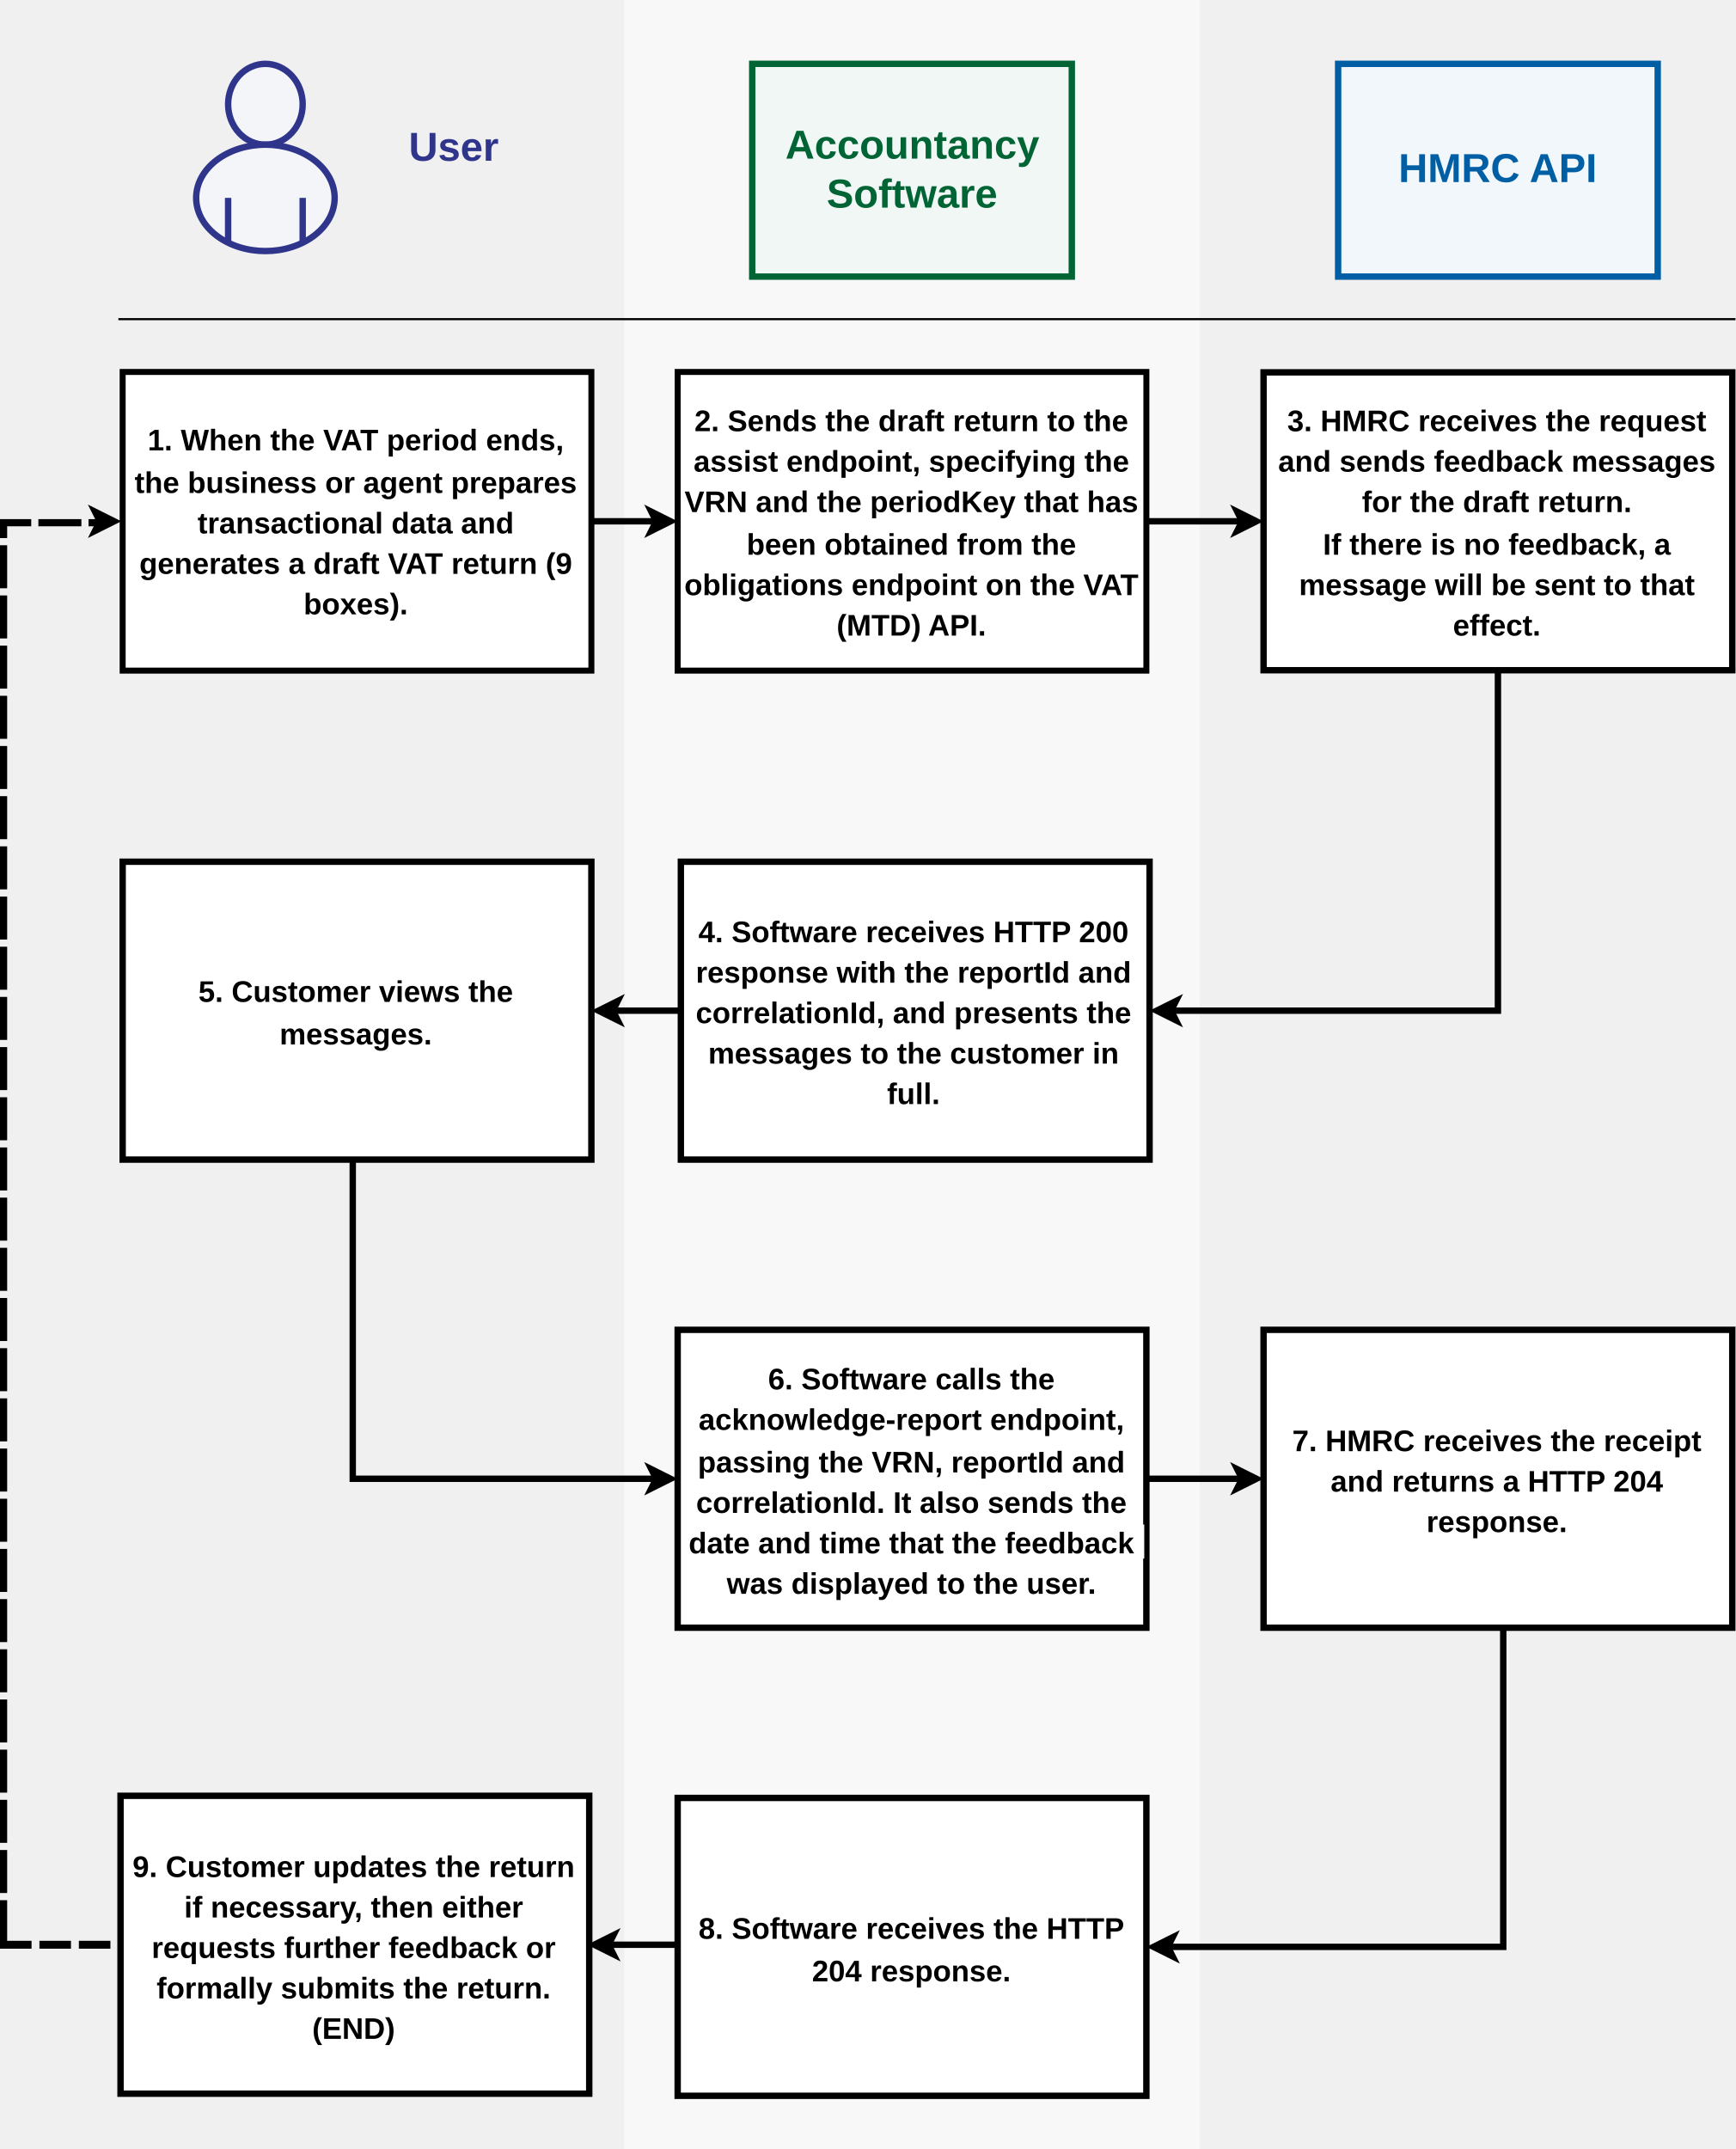
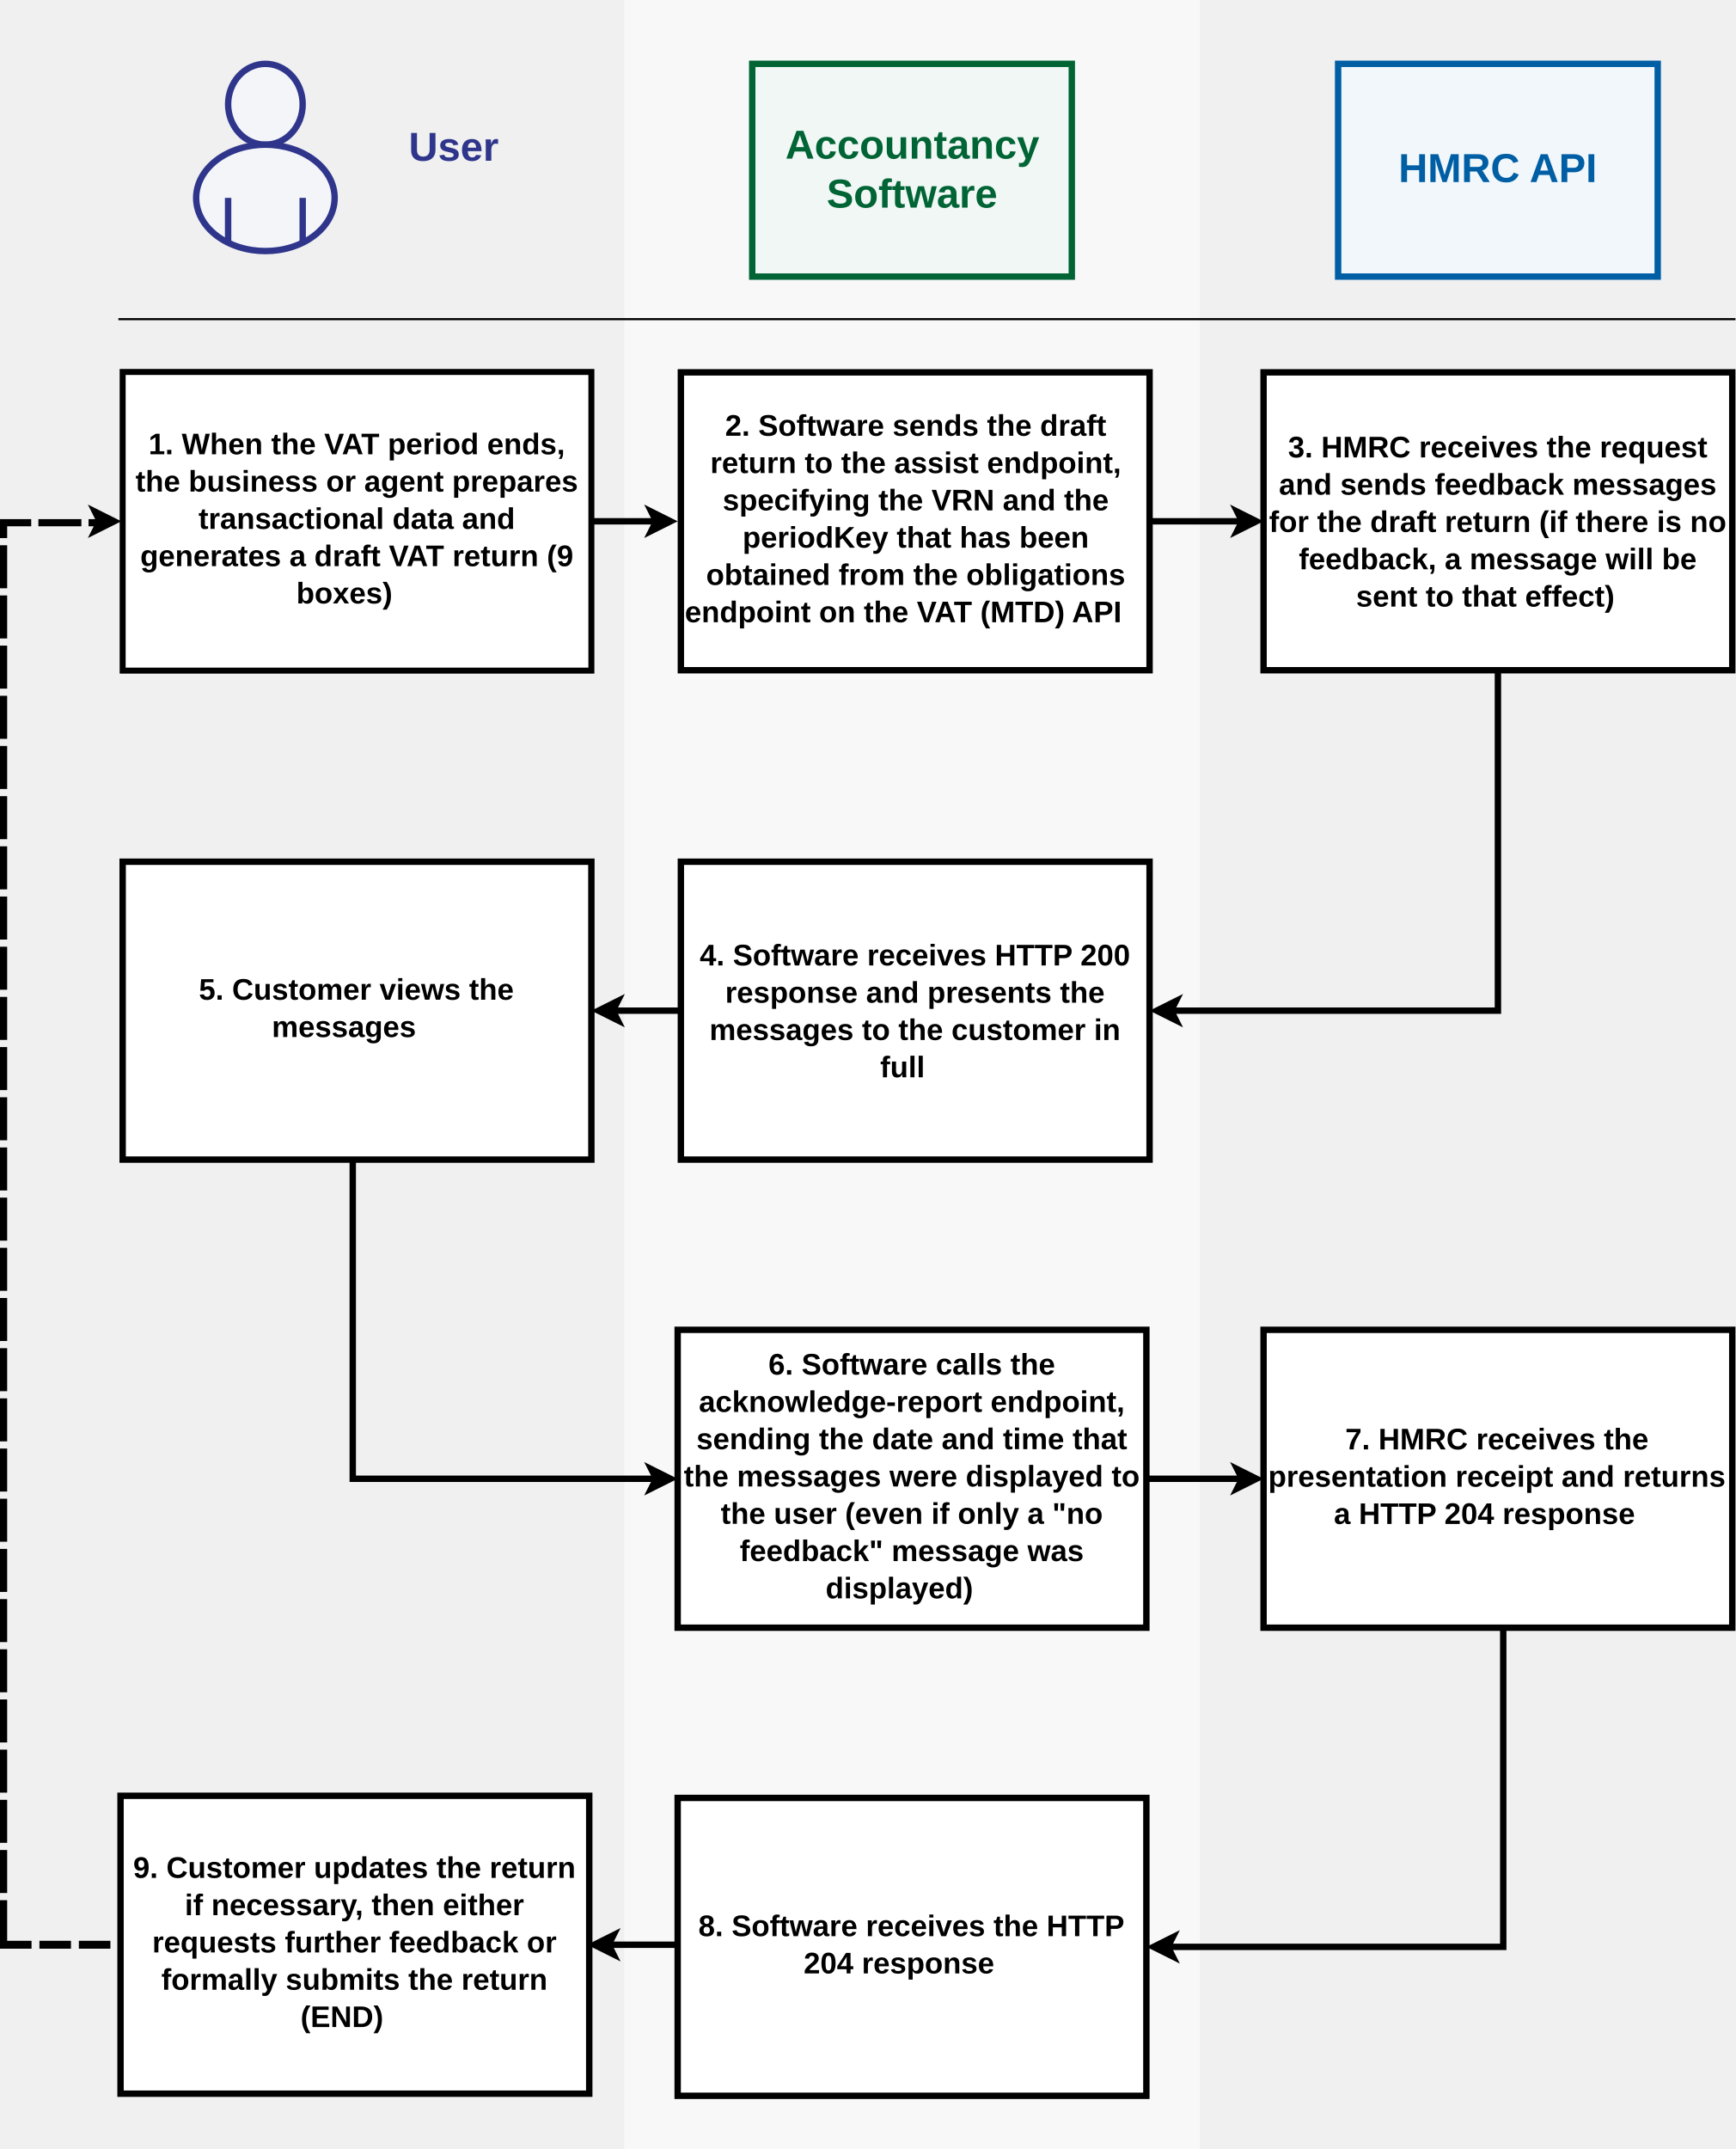
<svg xmlns="http://www.w3.org/2000/svg" version="1.1" id="svg1" width="775.806" height="960.45" viewBox="0 0 775.806 960.45">
  <defs id="defs1" />
  <path id="path1" d="M 279.124,0 H 536.276 V 960.45 H 279.124 Z" style="fill:#f8f8f8;stroke-width:0.952" />
  <path id="path2" d="M 336.269,28.528 H 479.131 V 123.622 H 336.269 Z" style="fill:#f1f7f5;stroke:#006435;stroke-width:2.855;stroke-miterlimit:10" />
  <text id="text2" xml:space="preserve" x="351.075" y="70.9" style="font-size:11.42px;stroke-width:0.952">
    <tspan id="tspan2" style="font-weight:700;font-size:18.082px;font-family:Arial;fill:#006435" x="351.075" y="70.9">Accountancy</tspan>
  </text>
  <text id="text3" xml:space="preserve" x="369.528" y="92.788" style="font-size:11.42px;stroke-width:0.952">
    <tspan id="tspan3" style="font-weight:700;font-size:18.082px;font-family:Arial;fill:#006435" x="369.528" y="92.788">Software</tspan>
  </text>
  <path id="path3" d="M 598.183,28.528 H 741.044 V 123.622 H 598.183 Z" style="fill:#f1f7fa;stroke:#005ea5;stroke-width:2.855;stroke-miterlimit:10" />
  <text id="text4" xml:space="preserve" x="625.173" y="81.368" style="font-size:11.42px;stroke-width:0.952">
    <tspan id="tspan4" style="font-weight:700;font-size:18.082px;font-family:Arial;fill:#005ea5" x="625.173" dx="0 0 0 0 0 -0.671" y="81.368">HMRC API</tspan>
  </text>
  <path id="path4" d="M 52.92,142.641 H 775.806" style="fill:none;stroke:#000000;stroke-width:0.939;stroke-miterlimit:10" />
  <path id="path5" d="m 512.465,232.98 h 42.763" style="fill:none;stroke:#000000;stroke-width:2.855;stroke-miterlimit:10" />
  <path id="path6" d="m 561.658,232.98 -8.572,4.279 2.143,-4.279 -2.143,-4.279 z" style="fill:#000000;stroke:#000000;stroke-width:2.855;stroke-miterlimit:10" />
-   <path id="path7" d="M 302.935,166.239 H 512.465 V 299.721 H 302.935 Z" style="fill:#ffffff;stroke:#000000;stroke-width:2.674;stroke-miterlimit:10" />
-   <path id="path8" d="M 310.554,180.203 H 508.656 V 195.418 H 310.554 Z" style="fill:#ffffff;stroke-width:0.952" />
-   <text id="text8" xml:space="preserve" x="310.429" y="192.714" style="font-size:11.42px;stroke-width:0.952">
-     <tspan id="tspan8" style="font-weight:700;font-size:13.323px;font-family:Arial;fill:#000000" x="310.429" y="192.714">2. Sends the draft return to the </tspan>
-   </text>
-   <text id="text9" xml:space="preserve" x="310.057" y="210.796" style="font-size:11.42px;stroke-width:0.952">
-     <tspan id="tspan9" style="font-weight:700;font-size:13.323px;font-family:Arial;fill:#000000" x="310.057" y="210.796">assist </tspan>
-   </text>
-   <text id="text10" xml:space="preserve" x="351.544" y="210.796" style="font-size:11.42px;stroke-width:0.952">
-     <tspan id="tspan10" style="font-weight:700;font-size:13.323px;font-family:Arial;fill:#000000" x="351.544" y="210.796">endpoint, specifying the</tspan>
-   </text>
-   <text id="text11" xml:space="preserve" x="504.779" y="210.796" style="font-size:11.42px;stroke-width:0.952">
-     <tspan id="tspan11" style="font-weight:700;font-size:13.323px;font-family:Arial;fill:#000000" x="504.779" y="210.796"> </tspan>
-   </text>
-   <text id="text12" xml:space="preserve" x="305.998" y="228.878" style="font-size:11.42px;stroke-width:0.952">
-     <tspan id="tspan12" style="font-weight:700;font-size:13.323px;font-family:Arial;fill:#000000" x="305.998" y="228.878">VRN and the periodKey that has</tspan>
-   </text>
-   <text id="text13" xml:space="preserve" x="508.853" y="228.878" style="font-size:11.42px;stroke-width:0.952">
-     <tspan id="tspan13" style="font-weight:700;font-size:13.323px;font-family:Arial;fill:#000000" x="508.853" y="228.878"> </tspan>
-   </text>
-   <text id="text14" xml:space="preserve" x="333.76" y="247.912" style="font-size:11.42px;stroke-width:0.952">
-     <tspan id="tspan14" style="font-weight:700;font-size:13.323px;font-family:Arial;fill:#000000" x="333.76" y="247.912">been obtained from the</tspan>
-   </text>
-   <text id="text15" xml:space="preserve" x="481.076" y="247.912" style="font-size:11.42px;stroke-width:0.952">
-     <tspan id="tspan15" style="font-weight:700;font-size:13.323px;font-family:Arial;fill:#000000" x="481.076" y="247.912"> </tspan>
-   </text>
-   <text id="text16" xml:space="preserve" x="305.908" y="265.993" style="font-size:11.42px;stroke-width:0.952">
-     <tspan id="tspan16" style="font-weight:700;font-size:13.323px;font-family:Arial;fill:#000000" x="305.908" dx="0 0 0 0 0 0 0 0 0 0 0 0 0 0 0 0 0 0 0 0 0 0 0 0 0 0 0 0 0 -0.989 -0.989" y="265.993">obligations endpoint on the VAT</tspan>
-   </text>
-   <text id="text17" xml:space="preserve" x="508.943" y="265.993" style="font-size:11.42px;stroke-width:0.952">
-     <tspan id="tspan17" style="font-weight:700;font-size:13.323px;font-family:Arial;fill:#000000" x="508.943" y="265.993"> </tspan>
-   </text>
-   <text id="text18" xml:space="preserve" x="373.998" y="284.075" style="font-size:11.42px;stroke-width:0.952">
-     <tspan id="tspan18" style="font-weight:700;font-size:13.323px;font-family:Arial;fill:#000000" x="373.998" dx="0 0 0 0 0 0 -0.494" y="284.075">(MTD) API</tspan>
-   </text>
-   <path id="path18" d="m 437.225,271.494 h 3.81 v 15.215 h -3.81 z" style="fill:#ffffff;stroke-width:0.952" />
-   <text id="text19" xml:space="preserve" x="437.15" y="284.075" style="font-size:11.42px;stroke-width:0.952">
-     <tspan id="tspan19" style="font-weight:700;font-size:13.323px;font-family:Arial;fill:#000000" x="437.15" y="284.075">.</tspan>
-   </text>
  <text id="text20" xml:space="preserve" x="182.711" y="71.852" style="font-size:11.42px;stroke-width:0.952">
    <tspan id="tspan20" style="font-weight:700;font-size:18.082px;font-family:Arial;fill:#2e358b" x="182.711" y="71.852">User</tspan>
  </text>
  <path id="path20" d="m 135.31,46.596 c 0,1.186 -0.107,2.361 -0.32,3.525 -0.213,1.164 -0.53,2.293 -0.948,3.389 -0.419,1.096 -0.932,2.137 -1.54,3.124 -0.608,0.986 -1.299,1.899 -2.073,2.738 -0.774,0.839 -1.616,1.588 -2.526,2.247 -0.91,0.659 -1.87,1.216 -2.882,1.67 -1.011,0.454 -2.053,0.797 -3.127,1.028 -1.073,0.231 -2.157,0.347 -3.252,0.347 -1.094,-1.9e-5 -2.178,-0.116 -3.252,-0.347 -1.073,-0.231 -2.116,-0.574 -3.127,-1.028 -1.011,-0.454 -1.972,-1.011 -2.882,-1.67 -0.91,-0.659 -1.752,-1.408 -2.526,-2.247 -0.774,-0.839 -1.465,-1.752 -2.073,-2.738 -0.608,-0.986 -1.121,-2.028 -1.54,-3.124 -0.419,-1.096 -0.735,-2.226 -0.948,-3.389 -0.213,-1.164 -0.32,-2.338 -0.32,-3.525 0,-1.186 0.107,-2.361 0.32,-3.525 0.214,-1.164 0.53,-2.293 0.948,-3.389 0.419,-1.096 0.932,-2.137 1.54,-3.124 0.608,-0.986 1.299,-1.899 2.073,-2.738 0.774,-0.839 1.616,-1.588 2.526,-2.247 0.91,-0.659 1.87,-1.216 2.882,-1.67 1.011,-0.454 2.053,-0.797 3.127,-1.028 1.073,-0.231 2.157,-0.347 3.252,-0.347 1.094,0 2.178,0.116 3.252,0.347 1.073,0.231 2.116,0.574 3.127,1.028 1.011,0.454 1.972,1.011 2.882,1.67 0.91,0.659 1.752,1.408 2.526,2.247 0.774,0.839 1.465,1.752 2.073,2.738 0.608,0.986 1.121,2.028 1.54,3.124 0.419,1.096 0.735,2.226 0.948,3.389 0.214,1.164 0.32,2.339 0.32,3.525 z" style="fill:#f4f5f9;stroke:#2e358b;stroke-width:2.855;stroke-miterlimit:10" />
  <path id="path21" d="m 149.596,88.437 c 0,0.779 -0.05,1.555 -0.149,2.33 -0.099,0.775 -0.248,1.544 -0.446,2.308 -0.198,0.764 -0.444,1.518 -0.738,2.263 -0.294,0.745 -0.635,1.477 -1.023,2.197 -0.388,0.719 -0.821,1.422 -1.299,2.109 -0.478,0.687 -0.998,1.354 -1.562,2.001 -0.563,0.647 -1.166,1.272 -1.81,1.874 -0.643,0.602 -1.323,1.178 -2.04,1.729 -0.717,0.551 -1.467,1.073 -2.251,1.567 -0.784,0.494 -1.597,0.957 -2.44,1.39 -0.843,0.433 -1.711,0.832 -2.605,1.199 -0.894,0.367 -1.809,0.7 -2.746,0.997 -0.937,0.298 -1.89,0.56 -2.86,0.786 -0.97,0.226 -1.952,0.415 -2.947,0.567 -0.994,0.152 -1.996,0.266 -3.005,0.342 -1.009,0.076 -2.02,0.114 -3.034,0.114 -1.014,0 -2.025,-0.038 -3.034,-0.114 -1.009,-0.076 -2.01,-0.19 -3.005,-0.342 -0.994,-0.152 -1.976,-0.341 -2.947,-0.567 -0.97,-0.226 -1.923,-0.488 -2.86,-0.786 -0.937,-0.298 -1.852,-0.63 -2.746,-0.997 -0.894,-0.367 -1.763,-0.767 -2.605,-1.199 -0.843,-0.433 -1.656,-0.896 -2.44,-1.39 -0.784,-0.494 -1.534,-1.016 -2.251,-1.567 -0.717,-0.551 -1.397,-1.127 -2.04,-1.729 -0.643,-0.602 -1.246,-1.226 -1.81,-1.874 -0.563,-0.647 -1.084,-1.314 -1.562,-2.001 -0.478,-0.687 -0.911,-1.39 -1.299,-2.109 -0.388,-0.719 -0.729,-1.452 -1.023,-2.197 -0.294,-0.745 -0.54,-1.499 -0.738,-2.263 -0.198,-0.764 -0.346,-1.533 -0.446,-2.308 -0.099,-0.775 -0.149,-1.552 -0.149,-2.33 0,-0.779 0.05,-1.555 0.149,-2.33 0.099,-0.775 0.248,-1.544 0.446,-2.308 0.198,-0.764 0.444,-1.518 0.738,-2.263 0.294,-0.745 0.635,-1.477 1.023,-2.197 0.388,-0.719 0.821,-1.422 1.299,-2.109 0.478,-0.687 0.998,-1.354 1.562,-2.001 0.563,-0.647 1.166,-1.272 1.81,-1.874 0.643,-0.602 1.323,-1.178 2.04,-1.729 0.717,-0.551 1.467,-1.073 2.251,-1.567 0.784,-0.494 1.597,-0.957 2.44,-1.39 0.843,-0.433 1.711,-0.832 2.605,-1.199 0.894,-0.367 1.809,-0.7 2.746,-0.998 0.937,-0.298 1.89,-0.56 2.86,-0.786 0.97,-0.226 1.952,-0.415 2.947,-0.567 0.994,-0.152 1.996,-0.266 3.005,-0.342 1.009,-0.076 2.02,-0.114 3.034,-0.114 1.014,1.9e-5 2.025,0.038 3.034,0.114 1.009,0.076 2.01,0.19 3.005,0.342 0.994,0.152 1.976,0.341 2.947,0.567 0.97,0.226 1.923,0.488 2.86,0.786 0.937,0.298 1.852,0.63 2.746,0.998 0.894,0.367 1.763,0.767 2.605,1.199 0.843,0.433 1.656,0.896 2.44,1.39 0.784,0.494 1.534,1.016 2.251,1.567 0.717,0.551 1.397,1.127 2.04,1.729 0.643,0.602 1.246,1.227 1.81,1.874 0.563,0.647 1.084,1.314 1.562,2.001 0.478,0.687 0.911,1.39 1.299,2.109 0.388,0.719 0.729,1.452 1.023,2.197 0.294,0.745 0.54,1.499 0.738,2.263 0.198,0.764 0.346,1.533 0.446,2.308 0.099,0.775 0.149,1.552 0.149,2.33 z" style="fill:#f4f5f9;stroke:#2e358b;stroke-width:2.855;stroke-miterlimit:10" />
  <path id="path22" d="m 101.976,88.437 v 19.97" style="fill:none;stroke:#2e358b;stroke-width:2.855;stroke-miterlimit:10" />
  <path id="path23" d="m 135.31,88.437 v 19.97" style="fill:none;stroke:#2e358b;stroke-width:2.855;stroke-miterlimit:10" />
  <path id="path24" d="M 304.363,451.697 H 273.981" style="fill:none;stroke:#000000;stroke-width:2.855;stroke-miterlimit:10" />
  <path id="path25" d="m 267.553,451.697 8.572,-4.279 -2.143,4.279 2.143,4.279 z" style="fill:#000000;stroke:#000000;stroke-width:2.855;stroke-miterlimit:10" />
  <path id="path26" d="M 304.363,385.131 H 513.894 V 518.263 H 304.363 Z" style="fill:#ffffff;stroke:#000000;stroke-width:2.855;stroke-miterlimit:10" />
-   <path id="path27" d="m 312.459,407.478 h 196.197 v 16.166 h -196.197 z" style="fill:#ffffff;stroke-width:0.952" />
-   <text id="text27" xml:space="preserve" x="312.213" y="421.117" style="font-size:11.42px;stroke-width:0.952">
-     <tspan id="tspan27" style="font-weight:700;font-size:13.323px;font-family:Arial;fill:#000000" x="312.213" dx="0 0 0 0 0 0 0 0 0 0 0 0 0 0 0 0 0 0 0 0 0 0 0 0 0 -0.241" y="421.117">4. Software receives HTTP 200</tspan>
-   </text>
-   <text id="text28" xml:space="preserve" x="504.526" y="421.117" style="font-size:11.42px;stroke-width:0.952">
-     <tspan id="tspan28" style="font-weight:700;font-size:13.323px;font-family:Arial;fill:#000000" x="504.526" y="421.117"> </tspan>
-   </text>
-   <path id="path28" d="M 311.506,425.546 H 509.608 V 441.712 H 311.506 Z" style="fill:#ffffff;stroke-width:0.952" />
-   <text id="text29" xml:space="preserve" x="311.024" y="439.199" style="font-size:11.42px;stroke-width:0.952">
-     <tspan id="tspan29" style="font-weight:700;font-size:13.323px;font-family:Arial;fill:#000000" x="311.024" y="439.199">response with the reportId and</tspan>
-   </text>
-   <text id="text30" xml:space="preserve" x="505.731" y="439.199" style="font-size:11.42px;stroke-width:0.952">
-     <tspan id="tspan30" style="font-weight:700;font-size:13.323px;font-family:Arial;fill:#000000" x="505.731" y="439.199"> </tspan>
-   </text>
-   <path id="path30" d="M 311.506,443.614 H 509.608 v 16.166 H 311.506 Z" style="fill:#ffffff;stroke-width:0.952" />
-   <text id="text31" xml:space="preserve" x="311.009" y="457.28" style="font-size:11.42px;stroke-width:0.952">
-     <tspan id="tspan31" style="font-weight:700;font-size:13.323px;font-family:Arial;fill:#000000" x="311.009" y="457.28">correlationId, and presents the</tspan>
-   </text>
-   <text id="text32" xml:space="preserve" x="505.731" y="457.28" style="font-size:11.42px;stroke-width:0.952">
-     <tspan id="tspan32" style="font-weight:700;font-size:13.323px;font-family:Arial;fill:#000000" x="505.731" y="457.28"> </tspan>
-   </text>
-   <path id="path32" d="m 317.221,461.682 h 186.673 v 16.166 H 317.221 Z" style="fill:#ffffff;stroke-width:0.952" />
-   <text id="text33" xml:space="preserve" x="316.555" y="475.362" style="font-size:11.42px;stroke-width:0.952">
-     <tspan id="tspan33" style="font-weight:700;font-size:13.323px;font-family:Arial;fill:#000000" x="316.555" y="475.362">messages to the customer in</tspan>
-   </text>
-   <text id="text34" xml:space="preserve" x="500.184" y="475.362" style="font-size:11.42px;stroke-width:0.952">
-     <tspan id="tspan34" style="font-weight:700;font-size:13.323px;font-family:Arial;fill:#000000" x="500.184" y="475.362"> </tspan>
-   </text>
-   <path id="path34" d="m 397.224,479.75 h 22.858 v 16.166 h -22.858 z" style="fill:#ffffff;stroke-width:0.952" />
-   <text id="text35" xml:space="preserve" x="396.526" y="493.444" style="font-size:11.42px;stroke-width:0.952">
-     <tspan id="tspan35" style="font-weight:700;font-size:13.323px;font-family:Arial;fill:#000000" x="396.526" y="493.444">full.</tspan>
-   </text>
  <path id="path35" d="m 669.614,299.546 v 152.15 h -146.1" style="fill:none;stroke:#000000;stroke-width:2.855;stroke-miterlimit:10" />
  <path id="path36" d="m 517.085,451.697 8.572,-4.279 -2.143,4.279 2.143,4.279 z" style="fill:#000000;stroke:#000000;stroke-width:2.855;stroke-miterlimit:10" />
  <path id="path37" d="M 564.848,166.415 H 774.379 V 299.546 H 564.848 Z" style="fill:#ffffff;stroke:#000000;stroke-width:2.855;stroke-miterlimit:10" />
-   <text id="text37" xml:space="preserve" x="575.456" y="192.714" style="font-size:11.42px;stroke-width:0.952">
-     <tspan id="tspan37" style="font-weight:700;font-size:13.323px;font-family:Arial;fill:#000000" x="575.456" y="192.714">3. HMRC receives the request</tspan>
-   </text>
-   <text id="text38" xml:space="preserve" x="571.381" y="210.796" style="font-size:11.42px;stroke-width:0.952">
-     <tspan id="tspan38" style="font-weight:700;font-size:13.323px;font-family:Arial;fill:#000000" x="571.381" y="210.796">and sends feedback messages</tspan>
-   </text>
-   <text id="text39" xml:space="preserve" x="608.809" y="228.878" style="font-size:11.42px;stroke-width:0.952">
-     <tspan id="tspan39" style="font-weight:700;font-size:13.323px;font-family:Arial;fill:#000000" x="608.809" y="228.878">for the draft return.</tspan>
-   </text>
-   <text id="text40" xml:space="preserve" x="591.382" y="247.912" style="font-size:11.42px;stroke-width:0.952">
-     <tspan id="tspan40" style="font-weight:700;font-size:13.323px;font-family:Arial;fill:#000000" x="591.382" y="247.912">If there is no feedback, a</tspan>
-   </text>
-   <text id="text41" xml:space="preserve" x="580.66" y="265.993" style="font-size:11.42px;stroke-width:0.952">
-     <tspan id="tspan41" style="font-weight:700;font-size:13.323px;font-family:Arial;fill:#000000" x="580.66" y="265.993">message will be sent to that</tspan>
-   </text>
-   <text id="text42" xml:space="preserve" x="649.508" y="284.075" style="font-size:11.42px;stroke-width:0.952">
-     <tspan id="tspan42" style="font-weight:700;font-size:13.323px;font-family:Arial;fill:#000000" x="649.508" y="284.075">effect.</tspan>
-   </text>
  <path id="path42" d="M 157.692,518.263 V 660.904 H 293.315" style="fill:none;stroke:#000000;stroke-width:2.855;stroke-miterlimit:10" />
  <path id="path43" d="m 299.744,660.904 -8.572,4.279 2.143,-4.279 -2.143,-4.279 z" style="fill:#000000;stroke:#000000;stroke-width:2.855;stroke-miterlimit:10" />
  <path id="path44" d="M 54.831,385.131 H 264.362 V 518.263 H 54.831 Z" style="fill:#ffffff;stroke:#000000;stroke-width:2.855;stroke-miterlimit:10" />
-   <text id="text44" xml:space="preserve" x="88.688" y="447.764" style="font-size:11.42px;stroke-width:0.952">
-     <tspan id="tspan44" style="font-weight:700;font-size:13.323px;font-family:Arial;fill:#000000" x="88.688" y="447.764">5. Customer views the</tspan>
-   </text>
-   <text id="text45" xml:space="preserve" x="124.956" y="466.797" style="font-size:11.42px;stroke-width:0.952">
-     <tspan id="tspan45" style="font-weight:700;font-size:13.323px;font-family:Arial;fill:#000000" x="124.956" y="466.797">messages.</tspan>
-   </text>
  <path id="path45" d="m 512.465,660.904 h 42.763" style="fill:none;stroke:#000000;stroke-width:2.855;stroke-miterlimit:10" />
  <path id="path46" d="m 561.658,660.904 -8.572,4.279 2.143,-4.279 -2.143,-4.279 z" style="fill:#000000;stroke:#000000;stroke-width:2.855;stroke-miterlimit:10" />
  <path id="path47" d="M 302.935,594.338 H 512.465 V 727.47 H 302.935 Z" style="fill:#ffffff;stroke:#000000;stroke-width:2.855;stroke-miterlimit:10" />
-   <text id="text47" xml:space="preserve" x="343.366" y="620.969" style="font-size:11.42px;stroke-width:0.952">
-     <tspan id="tspan47" style="font-weight:700;font-size:13.323px;font-family:Arial;fill:#000000" x="343.366" y="620.969">6. Software </tspan>
-   </text>
-   <path id="path48" d="m 418.177,608.126 h 57.145 v 15.215 h -57.145 z" style="fill:#ffffff;stroke-width:0.952" />
-   <text id="text48" xml:space="preserve" x="418.162" y="620.969" style="font-size:11.42px;stroke-width:0.952">
-     <tspan id="tspan48" style="font-weight:700;font-size:13.323px;font-family:Arial;fill:#000000" x="418.162" y="620.969">calls the</tspan>
-   </text>
-   <text id="text49" xml:space="preserve" x="471.485" y="620.969" style="font-size:11.42px;stroke-width:0.952">
-     <tspan id="tspan49" style="font-weight:700;font-size:13.323px;font-family:Arial;fill:#000000" x="471.485" y="620.969"> </tspan>
-   </text>
-   <path id="path49" d="m 312.459,626.194 h 7.619 v 15.215 h -7.619 z" style="fill:#ffffff;stroke-width:0.952" />
-   <text id="text50" xml:space="preserve" x="312.288" y="639.051" style="font-size:11.42px;stroke-width:0.952">
-     <tspan id="tspan50" style="font-weight:700;font-size:13.323px;font-family:Arial;fill:#000000" x="312.288" y="639.051">a</tspan>
-   </text>
-   <text id="text51" xml:space="preserve" x="319.708" y="639.051" style="font-size:11.42px;stroke-width:0.952">
-     <tspan id="tspan51" style="font-weight:700;font-size:13.323px;font-family:Arial;fill:#000000" x="319.708" y="639.051">cknowledge-report</tspan>
-   </text>
-   <text id="text52" xml:space="preserve" x="438.905" y="639.051" style="font-size:11.42px;stroke-width:0.952">
-     <tspan id="tspan52" style="font-weight:700;font-size:13.323px;font-family:Arial;fill:#000000" x="438.905" y="639.051"> endpoint,</tspan>
-   </text>
-   <text id="text53" xml:space="preserve" x="502.563" y="639.051" style="font-size:11.42px;stroke-width:0.952">
-     <tspan id="tspan53" style="font-weight:700;font-size:13.323px;font-family:Arial;fill:#000000" x="502.563" y="639.051"> </tspan>
-   </text>
-   <text id="text54" xml:space="preserve" x="311.916" y="658.084" style="font-size:11.42px;stroke-width:0.952">
-     <tspan id="tspan54" style="font-weight:700;font-size:13.323px;font-family:Arial;fill:#000000" x="311.916" y="658.084">passing the </tspan>
-   </text>
-   <path id="path54" d="m 389.604,645.213 h 117.147 v 15.215 H 389.604 Z" style="fill:#ffffff;stroke-width:0.952" />
-   <text id="text55" xml:space="preserve" x="389.656" y="658.084" style="font-size:11.42px;stroke-width:0.952">
-     <tspan id="tspan55" style="font-weight:700;font-size:13.323px;font-family:Arial;fill:#000000" x="389.656" y="658.084">VRN, reportId and</tspan>
-   </text>
-   <text id="text56" xml:space="preserve" x="502.92" y="658.084" style="font-size:11.42px;stroke-width:0.952">
-     <tspan id="tspan56" style="font-weight:700;font-size:13.323px;font-family:Arial;fill:#000000" x="502.92" y="658.084"> </tspan>
-   </text>
-   <path id="path56" d="M 311.506,663.281 H 507.703 V 678.496 H 311.506 Z" style="fill:#ffffff;stroke-width:0.952" />
-   <text id="text57" xml:space="preserve" x="311.172" y="676.166" style="font-size:11.42px;stroke-width:0.952">
-     <tspan id="tspan57" style="font-weight:700;font-size:13.323px;font-family:Arial;fill:#000000" x="311.172" y="676.166">correlationId. It also sends the</tspan>
-   </text>
-   <text id="text58" xml:space="preserve" x="503.679" y="676.166" style="font-size:11.42px;stroke-width:0.952">
-     <tspan id="tspan58" style="font-weight:700;font-size:13.323px;font-family:Arial;fill:#000000" x="503.679" y="676.166"> </tspan>
-   </text>
-   <path id="path58" d="m 307.697,681.349 h 203.816 v 15.215 H 307.697 Z" style="fill:#ffffff;stroke-width:0.952" />
-   <text id="text59" xml:space="preserve" x="307.841" y="694.248" style="font-size:11.42px;stroke-width:0.952">
-     <tspan id="tspan59" style="font-weight:700;font-size:13.323px;font-family:Arial;fill:#000000" x="307.841" y="694.248">date and time that the feedback</tspan>
-   </text>
-   <text id="text60" xml:space="preserve" x="507.009" y="694.248" style="font-size:11.42px;stroke-width:0.952">
-     <tspan id="tspan60" style="font-weight:700;font-size:13.323px;font-family:Arial;fill:#000000" x="507.009" y="694.248"> </tspan>
-   </text>
-   <path id="path60" d="m 324.84,699.417 h 165.72 v 15.215 H 324.84 Z" style="fill:#ffffff;stroke-width:0.952" />
-   <text id="text61" xml:space="preserve" x="324.853" y="712.33" style="font-size:11.42px;stroke-width:0.952">
-     <tspan id="tspan61" style="font-weight:700;font-size:13.323px;font-family:Arial;fill:#000000" x="324.853" dx="0 0 0 0 0 0 0 0 0 0 0 0 0 0 0 0 0 0 0 0 0 0 0 0 0 -0.735" y="712.33">was displayed to the user.</tspan>
-   </text>
  <path id="path61" d="M 671.995,727.47 V 870.111 H 522.085" style="fill:none;stroke:#000000;stroke-width:2.855;stroke-miterlimit:10" />
  <path id="path62" d="m 515.656,870.111 8.572,-4.279 -2.143,4.279 2.143,4.279 z" style="fill:#000000;stroke:#000000;stroke-width:2.855;stroke-miterlimit:10" />
  <path id="path63" d="M 564.848,594.338 H 774.379 V 727.47 H 564.848 Z" style="fill:#ffffff;stroke:#000000;stroke-width:2.855;stroke-miterlimit:10" />
-   <text id="text63" xml:space="preserve" x="577.671" y="648.567" style="font-size:11.42px;stroke-width:0.952">
-     <tspan id="tspan63" style="font-weight:700;font-size:13.323px;font-family:Arial;fill:#000000" x="577.671" y="648.567">7. HMRC receives the receipt</tspan>
-   </text>
-   <text id="text64" xml:space="preserve" x="594.831" y="666.649" style="font-size:11.42px;stroke-width:0.952">
-     <tspan id="tspan64" style="font-weight:700;font-size:13.323px;font-family:Arial;fill:#000000" x="594.831" dx="0 0 0 0 0 0 0 0 0 0 0 0 0 0 0 0 0 0 -0.241" y="666.649">and returns a HTTP 204</tspan>
-   </text>
-   <text id="text65" xml:space="preserve" x="637.657" y="684.731" style="font-size:11.42px;stroke-width:0.952">
-     <tspan id="tspan65" style="font-weight:700;font-size:13.323px;font-family:Arial;fill:#000000" x="637.657" y="684.731">response.</tspan>
-   </text>
  <path id="path65" d="M 302.935,803.545 H 512.465 V 936.676 H 302.935 Z" style="fill:#ffffff;stroke:#000000;stroke-width:2.855;stroke-miterlimit:10" />
-   <text id="text66" xml:space="preserve" x="312.273" y="866.501" style="font-size:11.42px;stroke-width:0.952">
-     <tspan id="tspan66" style="font-weight:700;font-size:13.323px;font-family:Arial;fill:#000000" x="312.273" y="866.501">8. Software receives the HTTP</tspan>
-   </text>
-   <text id="text67" xml:space="preserve" x="362.979" y="885.535" style="font-size:11.42px;stroke-width:0.952">
-     <tspan id="tspan67" style="font-weight:700;font-size:13.323px;font-family:Arial;fill:#000000" x="362.979" y="885.535">204 response.</tspan>
-   </text>
  <path id="path67" d="m 264.362,232.98 h 20.001 8.953" style="fill:none;stroke:#000000;stroke-width:2.855;stroke-miterlimit:10" />
  <path id="path68" d="m 299.744,232.98 -8.572,4.279 2.143,-4.279 -2.143,-4.279 z" style="fill:#000000;stroke:#000000;stroke-width:2.855;stroke-miterlimit:10" />
-   <path id="path69" d="M 54.831,166.239 H 264.362 V 299.721 H 54.831 Z" style="fill:#ffffff;stroke:#000000;stroke-width:2.674;stroke-miterlimit:10" />
-   <path id="path70" d="m 65.784,188.762 h 15.239 v 15.215 H 65.784 Z" style="fill:#ffffff;stroke-width:0.952" />
-   <text id="text70" xml:space="preserve" x="65.997" y="201.28" style="font-size:11.42px;stroke-width:0.952">
-     <tspan id="tspan70" style="font-weight:700;font-size:13.323px;font-family:Arial;fill:#000000" x="65.997" y="201.28">1. </tspan>
-   </text>
-   <text id="text71" xml:space="preserve" x="80.822" y="201.28" style="font-size:11.42px;stroke-width:0.952">
-     <tspan id="tspan71" style="font-weight:700;font-size:13.323px;font-family:Arial;fill:#000000" x="80.822" dx="0 0 0 0 0 0 0 0 0 0 -0.989 -0.989" y="201.28">When the VAT period ends,</tspan>
-   </text>
-   <text id="text72" xml:space="preserve" x="252.064" y="201.28" style="font-size:11.42px;stroke-width:0.952">
-     <tspan id="tspan72" style="font-weight:700;font-size:13.323px;font-family:Arial;fill:#000000" x="252.064" y="201.28"> </tspan>
-   </text>
-   <text id="text73" xml:space="preserve" x="60.183" y="220.313" style="font-size:11.42px;stroke-width:0.952">
-     <tspan id="tspan73" style="font-weight:700;font-size:13.323px;font-family:Arial;fill:#000000" x="60.183" y="220.313">the business or agent prepares</tspan>
-   </text>
-   <text id="text74" xml:space="preserve" x="257.878" y="220.313" style="font-size:11.42px;stroke-width:0.952">
-     <tspan id="tspan74" style="font-weight:700;font-size:13.323px;font-family:Arial;fill:#000000" x="257.878" y="220.313"> </tspan>
-   </text>
-   <text id="text75" xml:space="preserve" x="88.331" y="238.395" style="font-size:11.42px;stroke-width:0.952">
-     <tspan id="tspan75" style="font-weight:700;font-size:13.323px;font-family:Arial;fill:#000000" x="88.331" y="238.395">transactional data and</tspan>
-   </text>
-   <text id="text76" xml:space="preserve" x="229.744" y="238.395" style="font-size:11.42px;stroke-width:0.952">
-     <tspan id="tspan76" style="font-weight:700;font-size:13.323px;font-family:Arial;fill:#000000" x="229.744" y="238.395"> </tspan>
-   </text>
-   <text id="text77" xml:space="preserve" x="62.294" y="256.477" style="font-size:11.42px;stroke-width:0.952">
-     <tspan id="tspan77" style="font-weight:700;font-size:13.323px;font-family:Arial;fill:#000000" x="62.294" dx="0 0 0 0 0 0 0 0 0 0 0 0 0 0 0 0 0 0 0 -0.989 -0.989" y="256.477">generates a draft VAT return (9</tspan>
-   </text>
-   <text id="text78" xml:space="preserve" x="255.782" y="256.477" style="font-size:11.42px;stroke-width:0.952">
-     <tspan id="tspan78" style="font-weight:700;font-size:13.323px;font-family:Arial;fill:#000000" x="255.782" y="256.477"> </tspan>
-   </text>
-   <text id="text79" xml:space="preserve" x="135.707" y="274.559" style="font-size:11.42px;stroke-width:0.952">
-     <tspan id="tspan79" style="font-weight:700;font-size:13.323px;font-family:Arial;fill:#000000" x="135.707" y="274.559">boxes).</tspan>
-   </text>
  <path id="path79" d="M 302.458,869.16 H 272.077" style="fill:none;stroke:#000000;stroke-width:2.855;stroke-miterlimit:10" />
  <path id="path80" d="m 265.648,869.16 8.572,-4.279 -2.143,4.279 2.143,4.279 z" style="fill:#000000;stroke:#000000;stroke-width:2.855;stroke-miterlimit:10" />
  <path id="path81" d="M 53.879,802.594 H 263.41 v 133.132 H 53.879 Z" style="fill:#ffffff;stroke:#000000;stroke-width:2.855;stroke-miterlimit:10" />
-   <path id="path82" d="M 59.117,824.941 H 261.029 v 16.166 H 59.117 Z" style="fill:#ffffff;stroke-width:0.952" />
-   <text id="text82" xml:space="preserve" x="59.246" y="838.903" style="font-size:11.42px;stroke-width:0.952">
-     <tspan id="tspan82" style="font-weight:700;font-size:13.323px;font-family:Arial;fill:#000000" x="59.246" y="838.903">9. Customer</tspan>
-   </text>
-   <text id="text83" xml:space="preserve" x="136.257" y="838.903" style="font-size:11.42px;stroke-width:0.952">
-     <tspan id="tspan83" style="font-weight:700;font-size:13.323px;font-family:Arial;fill:#000000" x="136.257" y="838.903"> updates the return</tspan>
-   </text>
-   <text id="text84" xml:space="preserve" x="256.927" y="838.903" style="font-size:11.42px;stroke-width:0.952">
-     <tspan id="tspan84" style="font-weight:700;font-size:13.323px;font-family:Arial;fill:#000000" x="256.927" y="838.903"> </tspan>
-   </text>
-   <path id="path84" d="M 81.975,843.009 H 238.171 v 16.166 H 81.975 Z" style="fill:#ffffff;stroke-width:0.952" />
-   <text id="text85" xml:space="preserve" x="82.309" y="856.984" style="font-size:11.42px;stroke-width:0.952">
-     <tspan id="tspan85" style="font-weight:700;font-size:13.323px;font-family:Arial;fill:#000000" x="82.309" dx="0 0 0 0 0 0 0 0 0 0 0 0 -0.989" y="856.984">if necessary, then either</tspan>
-   </text>
-   <text id="text86" xml:space="preserve" x="233.863" y="856.984" style="font-size:11.42px;stroke-width:0.952">
-     <tspan id="tspan86" style="font-weight:700;font-size:13.323px;font-family:Arial;fill:#000000" x="233.863" y="856.984"> </tspan>
-   </text>
-   <path id="path86" d="M 67.689,861.077 H 252.457 v 16.166 H 67.689 Z" style="fill:#ffffff;stroke-width:0.952" />
-   <text id="text87" xml:space="preserve" x="67.751" y="875.066" style="font-size:11.42px;stroke-width:0.952">
-     <tspan id="tspan87" style="font-weight:700;font-size:13.323px;font-family:Arial;fill:#000000" x="67.751" y="875.066">requests further feedback or</tspan>
-   </text>
-   <text id="text88" xml:space="preserve" x="248.421" y="875.066" style="font-size:11.42px;stroke-width:0.952">
-     <tspan id="tspan88" style="font-weight:700;font-size:13.323px;font-family:Arial;fill:#000000" x="248.421" y="875.066"> </tspan>
-   </text>
-   <path id="path88" d="M 69.594,879.145 H 249.6 v 16.166 H 69.594 Z" style="fill:#ffffff;stroke-width:0.952" />
-   <text id="text89" xml:space="preserve" x="69.982" y="893.148" style="font-size:11.42px;stroke-width:0.952">
-     <tspan id="tspan89" style="font-weight:700;font-size:13.323px;font-family:Arial;fill:#000000" x="69.982" y="893.148">formally submits the return.</tspan>
-   </text>
-   <text id="text90" xml:space="preserve" x="246.191" y="893.148" style="font-size:11.42px;stroke-width:0.952">
-     <tspan id="tspan90" style="font-weight:700;font-size:13.323px;font-family:Arial;fill:#000000" x="246.191" y="893.148"> </tspan>
-   </text>
-   <path id="path90" d="m 140.072,897.212 h 36.192 v 16.166 h -36.192 z" style="fill:#ffffff;stroke-width:0.952" />
-   <text id="text91" xml:space="preserve" x="139.573" y="911.23" style="font-size:11.42px;stroke-width:0.952">
-     <tspan id="tspan91" style="font-weight:700;font-size:13.323px;font-family:Arial;fill:#000000" x="139.573" y="911.23">(END)</tspan>
-   </text>
  <path id="path61-5" d="M 1.602,868.471 V 233.614 h 42.416" style="fill:none;stroke:#000000;stroke-width:3.204;stroke-miterlimit:10;stroke-dasharray:19.224, 3.204" />
  <path id="path62-5" d="m 51.05,232.98 -8.572,4.279 2.143,-4.279 -2.143,-4.279 z" style="fill:#000000;stroke:#000000;stroke-width:2.855;stroke-miterlimit:10" />
-   <path style="fill:#000000;fill-opacity:0;stroke:#000000;stroke-width:3.525;stroke-dasharray:14.101, 3.525" d="M 9.9809265e-7,869.16 H 53.288" id="path9" />
+   <path id="path69" d="M 54.831,166.239 H 264.362 V 299.721 H 54.831 Z" style="fill:#ffffff;stroke:#000000;stroke-width:2.674;stroke-miterlimit:10" />
+   <path style="fill:#000000;fill-opacity:0;stroke:#000000;stroke-width:3.525;stroke-dasharray:14.101, 3.525" d="M 9.7901915e-7,869.16 H 53.288" id="path9" />
+   <text xml:space="preserve" style="font-weight:bold;font-size:13.333px;line-height:125%;font-family:Arial;-inkscape-font-specification:'Arial, Bold';letter-spacing:0px;word-spacing:0px;text-anchor:middle;white-space:pre;inline-size:204.542;fill:#000000" id="text231" x="491.225" y="32.132" transform="translate(178.3098,172.2903)">
+     <tspan x="491.225" y="32.132" id="tspan1">3. HMRC receives the request<tspan y="32.132" id="tspan5"> </tspan>
+     </tspan>
+     <tspan x="491.225" y="48.799" id="tspan6">and sends feedback messages<tspan y="48.799" id="tspan7"> </tspan>
+     </tspan>
+     <tspan x="491.225" y="65.466" id="tspan8">for the draft return (if there is no<tspan y="65.466" id="tspan9"> </tspan>
+     </tspan>
+     <tspan x="491.225" y="82.132" id="tspan10">feedback, a message will be<tspan y="82.132" id="tspan11"> </tspan>
+     </tspan>
+     <tspan x="491.225" y="98.799" id="tspan12">sent to that effect)</tspan>
+   </text>
+   <text xml:space="preserve" style="font-weight:bold;font-size:13.333px;line-height:125%;font-family:Arial;-inkscape-font-specification:'Arial, Bold';letter-spacing:0px;word-spacing:0px;text-anchor:middle;white-space:pre;inline-size:204.542;fill:#000000" id="text241" x="490.98" y="34.468" transform="translate(-81.97549,397.0046)">
+     <tspan x="490.98" y="34.468" id="tspan13">4. Software receives HTTP 200<tspan y="34.468" id="tspan14"> </tspan>
+     </tspan>
+     <tspan x="490.98" y="51.134" id="tspan15">response and presents the<tspan y="51.134" id="tspan16"> </tspan>
+     </tspan>
+     <tspan x="490.98" y="67.801" id="tspan17">messages to the customer in<tspan y="67.801" id="tspan18"> </tspan>
+     </tspan>
+     <tspan x="490.98" y="84.468" id="tspan19">full</tspan>
+   </text>
+   <text xml:space="preserve" style="font-weight:bold;font-size:13.333px;line-height:125%;font-family:Arial;-inkscape-font-specification:'Arial, Bold';letter-spacing:0px;word-spacing:0px;text-anchor:middle;white-space:pre;inline-size:204.542;fill:#000000" id="text244" x="215.624" y="43.872" transform="translate(-56.32366,402.9419)">
+     <tspan x="215.624" y="43.872" id="tspan21">5. Customer views the<tspan y="43.872" id="tspan22"> </tspan>
+     </tspan>
+     <tspan x="215.624" y="60.539" id="tspan23">messages</tspan>
+   </text>
+   <text xml:space="preserve" style="font-weight:bold;font-size:13.333px;line-height:125%;font-family:Arial;-inkscape-font-specification:'Arial, Bold';letter-spacing:0px;word-spacing:0px;text-anchor:middle;white-space:pre;inline-size:204.542;fill:#000000" id="text284" x="303.386" y="23.193" transform="translate(104.2134,591.1616)">
+     <tspan x="303.386" y="23.193" id="tspan24">6. Software calls the<tspan y="23.193" id="tspan25"> </tspan>
+     </tspan>
+     <tspan x="303.386" y="39.859" id="tspan26">acknowledge-report endpoint,<tspan y="39.859" id="tspan27"> </tspan>
+     </tspan>
+     <tspan x="303.386" y="56.526" id="tspan28">sending the date and time that<tspan y="56.526" id="tspan29"> </tspan>
+     </tspan>
+     <tspan x="303.386" y="73.193" id="tspan30">the messages were displayed to<tspan y="73.193" id="tspan31"> </tspan>
+     </tspan>
+     <tspan x="303.386" y="89.859" id="tspan32">the user (even if only a "no<tspan y="89.859" id="tspan33"> </tspan>
+     </tspan>
+     <tspan x="303.386" y="106.526" id="tspan34">feedback" message was<tspan y="106.526" id="tspan35"> </tspan>
+     </tspan>
+     <tspan x="303.386" y="123.192" id="tspan36">displayed)</tspan>
+   </text>
+   <text xml:space="preserve" style="font-weight:bold;font-size:13.333px;line-height:125%;font-family:Arial;-inkscape-font-specification:'Arial, Bold';letter-spacing:0px;word-spacing:0px;text-anchor:middle;white-space:pre;inline-size:204.542;fill:#000000" id="text289" x="282.839" y="41.234" transform="translate(386.3212,606.5413)">
+     <tspan x="282.839" y="41.234" id="tspan37">7. HMRC receives the<tspan y="41.234" id="tspan38"> </tspan>
+     </tspan>
+     <tspan x="282.839" y="57.901" id="tspan39">presentation receipt and returns<tspan y="57.901" id="tspan40"> </tspan>
+     </tspan>
+     <tspan x="282.839" y="74.567" id="tspan41">a HTTP 204 response</tspan>
+   </text>
+   <text xml:space="preserve" style="font-weight:bold;font-size:13.333px;line-height:125%;font-family:Arial;-inkscape-font-specification:'Arial, Bold';letter-spacing:0px;word-spacing:0px;text-anchor:middle;white-space:pre;inline-size:204.542;fill:#000000" id="text292" x="293.426" y="49.601" transform="translate(114.0041,815.715)">
+     <tspan x="293.426" y="49.601" id="tspan42">8. Software receives the HTTP<tspan y="49.601" id="tspan43"> </tspan>
+     </tspan>
+     <tspan x="293.426" y="66.267" id="tspan44">204 response</tspan>
+   </text>
+   <text xml:space="preserve" style="font-weight:bold;font-size:13.333px;line-height:125%;font-family:Arial;-inkscape-font-specification:'Arial, Bold';letter-spacing:0px;word-spacing:0px;text-anchor:middle;white-space:pre;inline-size:204.542;fill:#000000" id="text303" x="195.012" y="19.48" transform="translate(-36.58012,819.7974)">
+     <tspan x="195.012" y="19.48" id="tspan45">9. Customer updates the return<tspan y="19.48" id="tspan46"> </tspan>
+     </tspan>
+     <tspan x="195.012" y="36.146" id="tspan47">if necessary, then either<tspan y="36.146" id="tspan48"> </tspan>
+     </tspan>
+     <tspan x="195.012" y="52.813" id="tspan49">requests further feedback or<tspan y="52.813" id="tspan50"> </tspan>
+     </tspan>
+     <tspan x="195.012" y="69.479" id="tspan51">formally submits the return<tspan y="69.479" id="tspan52"> </tspan>
+     </tspan>
+     <tspan x="195.012" y="86.146" id="tspan53">(END)</tspan>
+   </text>
+   <text xml:space="preserve" x="171.782" y="211.369" id="text11" style="font-weight:bold;font-size:13.333px;line-height:125%;font-family:Arial;-inkscape-font-specification:'Arial, Bold';letter-spacing:0px;word-spacing:0px;text-anchor:middle;white-space:pre;inline-size:204.542;fill:#000000" transform="translate(-12.28656,-8.333311)">
+     <tspan x="171.782" y="211.369" id="tspan54">1. When the VAT period ends,<tspan y="211.369" id="tspan55"> </tspan>
+     </tspan>
+     <tspan x="171.782" y="228.036" id="tspan56">the business or agent prepares<tspan y="228.036" id="tspan57"> </tspan>
+     </tspan>
+     <tspan x="171.782" y="244.702" id="tspan58">transactional data and<tspan y="244.702" id="tspan59"> </tspan>
+     </tspan>
+     <tspan x="171.782" y="261.369" id="tspan60">generates a draft VAT return (9<tspan y="261.369" id="tspan61"> </tspan>
+     </tspan>
+     <tspan x="171.782" y="278.036" id="tspan62">boxes)</tspan>
+   </text>
+   <path id="path26-5" d="M 304.363,166.415 H 513.894 V 299.546 H 304.363 Z" style="fill:#ffffff;stroke:#000000;stroke-width:2.855;stroke-miterlimit:10" />
+   <text xml:space="preserve" style="font-weight:bold;font-size:13.333px;line-height:125%;font-family:Arial;-inkscape-font-specification:'Arial, Bold';letter-spacing:0px;word-spacing:0px;text-anchor:middle;white-space:pre;inline-size:204.542;fill:#000000" id="text241-2" x="599.485" y="105.79" transform="translate(-190.1353,88.97428)">
+     <tspan x="599.485" y="105.79" id="tspan63">2. Software sends the draft<tspan y="105.79" id="tspan64"> </tspan>
+     </tspan>
+     <tspan x="599.485" y="122.457" id="tspan65">return to the assist endpoint,<tspan y="122.457" id="tspan66"> </tspan>
+     </tspan>
+     <tspan x="599.485" y="139.123" id="tspan67">specifying the VRN and the<tspan y="139.123" id="tspan68"> </tspan>
+     </tspan>
+     <tspan x="599.485" y="155.79" id="tspan69">periodKey that has been<tspan y="155.79" id="tspan70"> </tspan>
+     </tspan>
+     <tspan x="599.485" y="172.457" id="tspan71">obtained from the obligations<tspan y="172.457" id="tspan83"> </tspan>
+     </tspan>
+     <tspan x="599.485" y="189.123" id="tspan84">endpoint on the VAT (MTD) API</tspan>
+   </text>
</svg>
